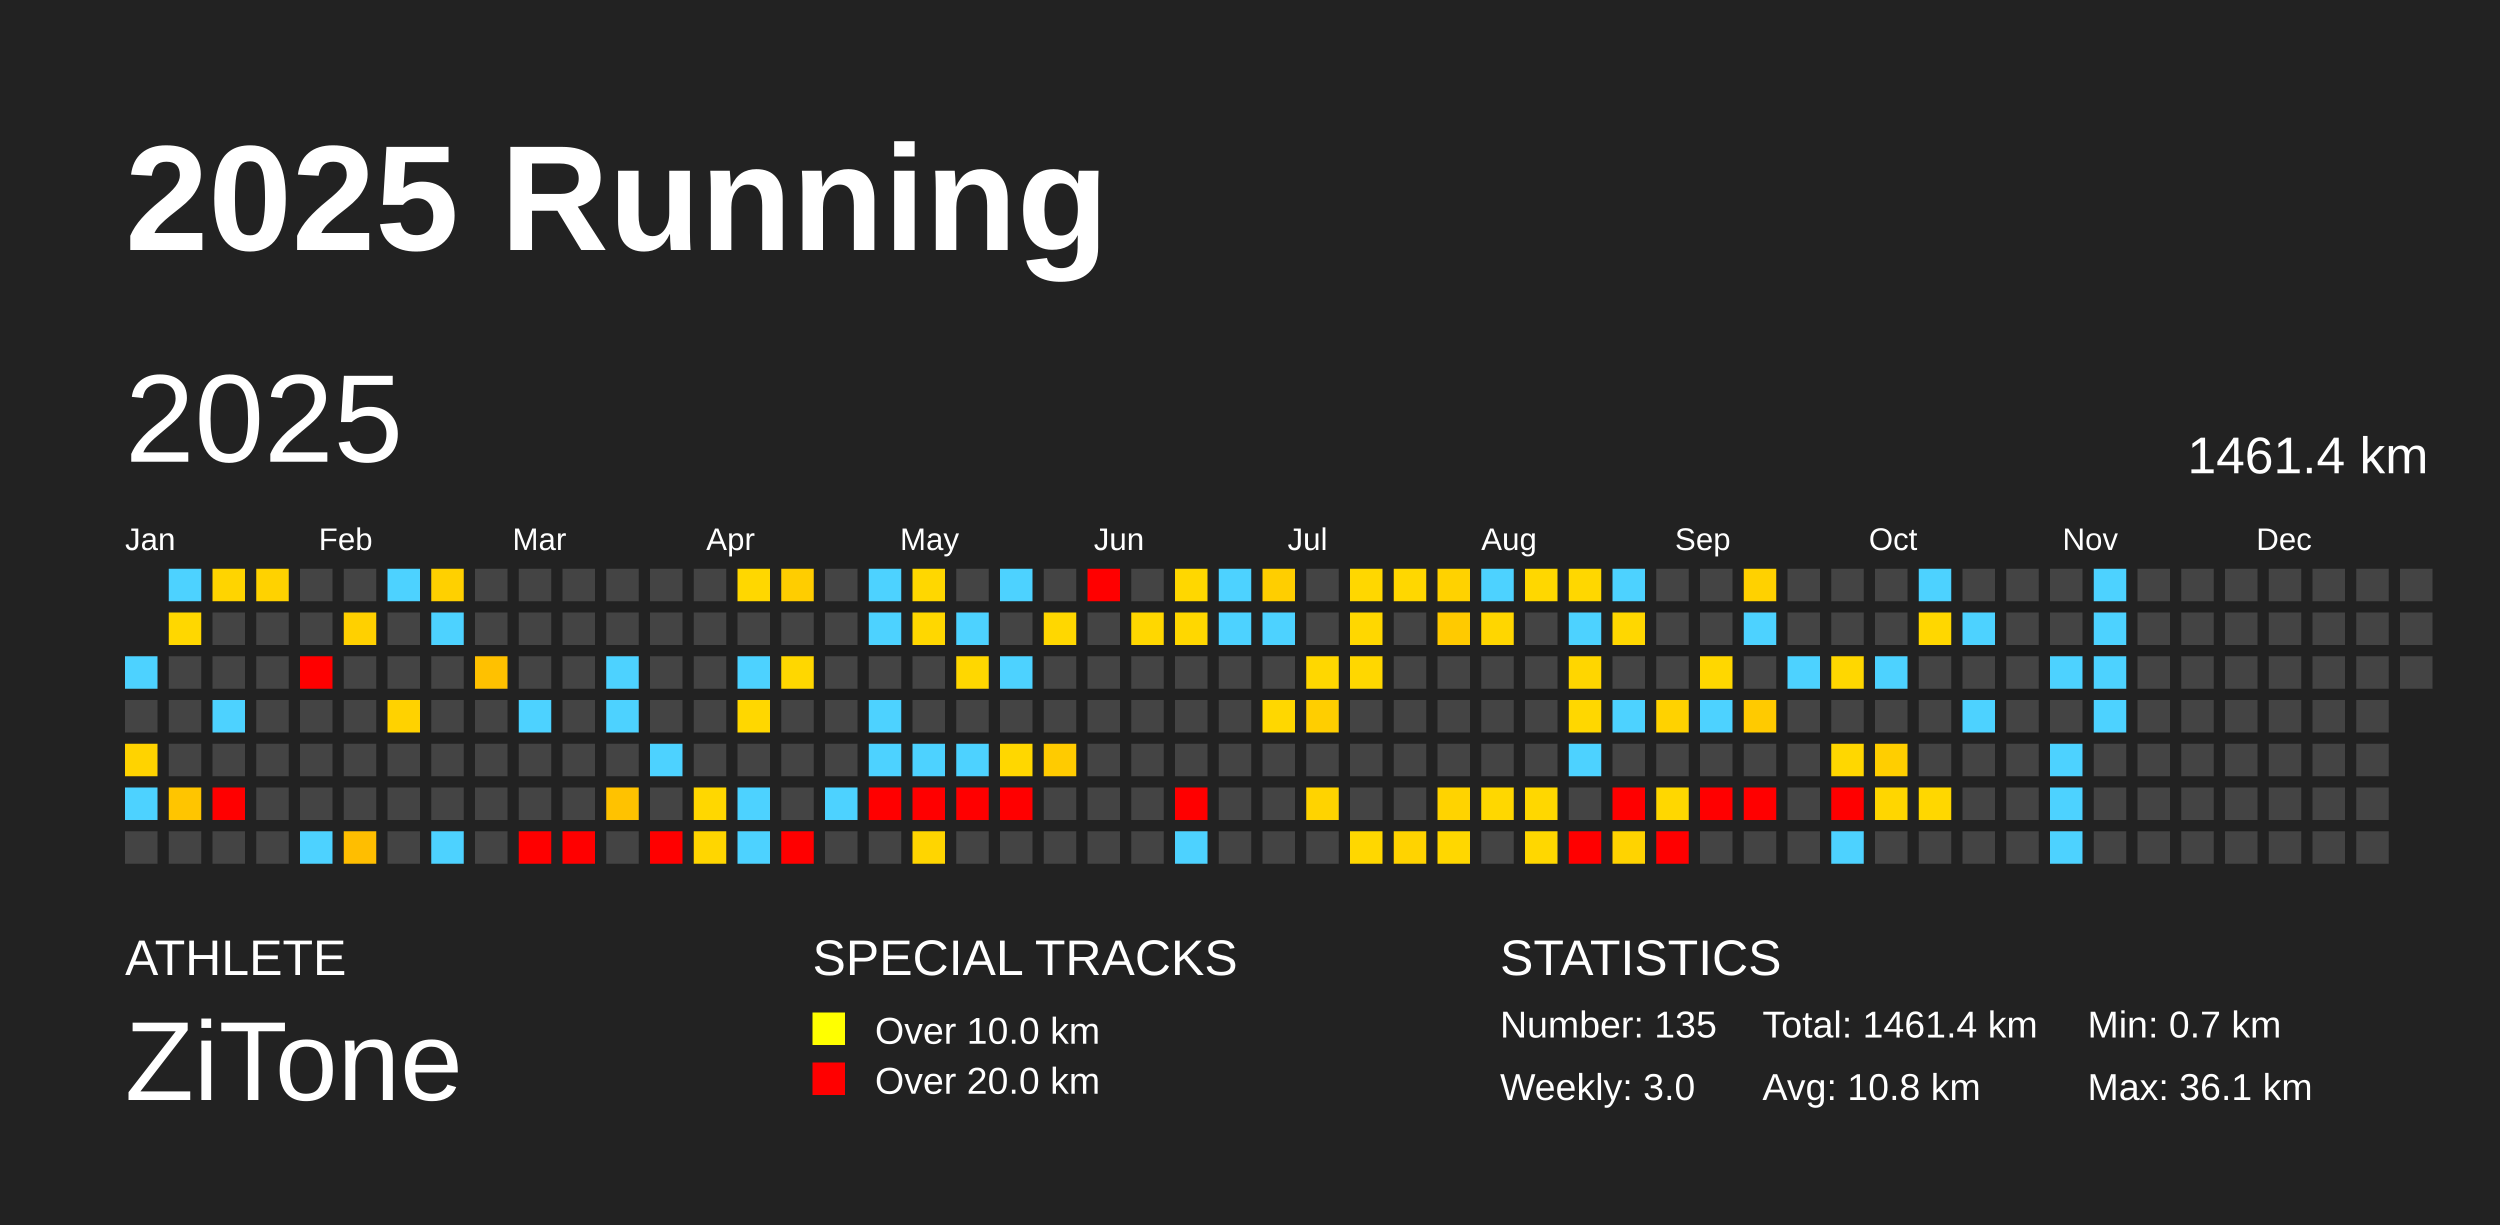
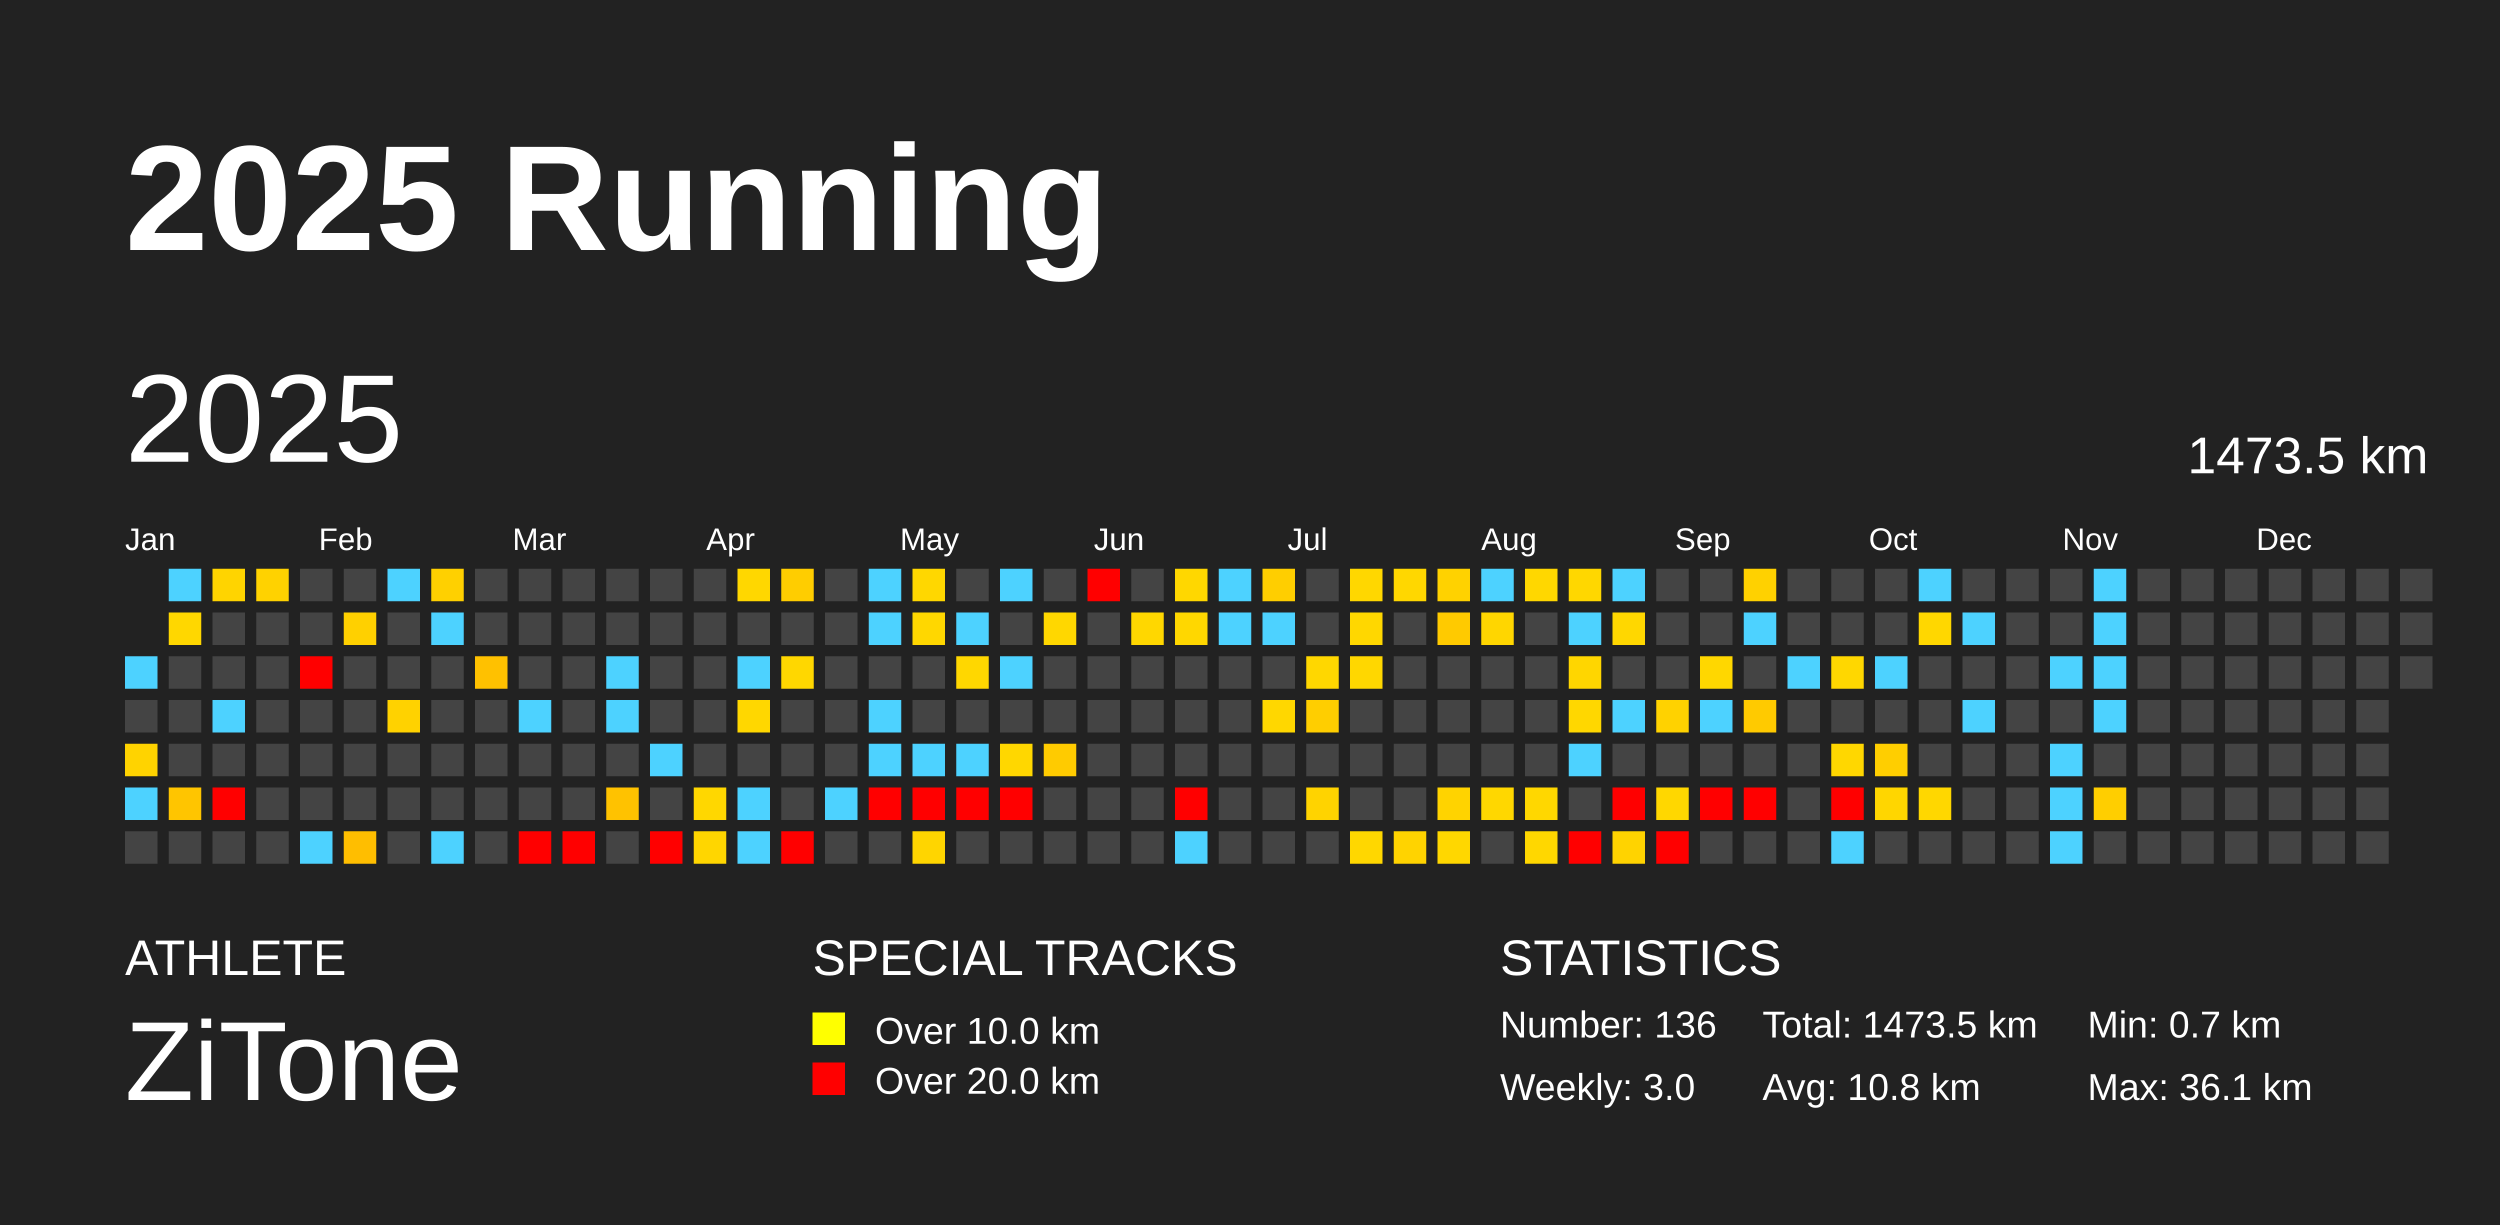
<svg xmlns="http://www.w3.org/2000/svg" baseProfile="full" height="98mm" version="1.1" viewBox="0,0,200,98" width="200mm">
  <defs />
  <rect fill="#222222" height="98" width="200" x="0" y="0" />
  <text fill="#FFFFFF" style="font-size:12px; font-family:Arial; font-weight:bold;" x="10" y="20">2025 Running</text>
  <text fill="#FFFFFF" style="font-size:4px; font-family:Arial" x="10" y="78">ATHLETE</text>
  <text fill="#FFFFFF" style="font-size:9px; font-family:Arial" x="10" y="88">ZiTone</text>
  <text fill="#FFFFFF" style="font-size:4px; font-family:Arial" x="65" y="78">SPECIAL TRACKS</text>
  <rect fill="yellow" height="2.6" width="2.6" x="65" y="81" />
  <text fill="#FFFFFF" style="font-size:3px; font-family:Arial" x="70" y="83.5">Over 10.0 km</text>
  <rect fill="red" height="2.6" width="2.6" x="65" y="85" />
  <text fill="#FFFFFF" style="font-size:3px; font-family:Arial" x="70" y="87.5">Over 20.0 km</text>
  <text fill="#FFFFFF" style="font-size:4px; font-family:Arial" x="120" y="78">STATISTICS</text>
-   <text fill="#FFFFFF" style="font-size:3px; font-family:Arial" x="120" y="83">Number: 135</text>
+   <text fill="#FFFFFF" style="font-size:3px; font-family:Arial" x="120" y="83">Number: 136</text>
  <text fill="#FFFFFF" style="font-size:3px; font-family:Arial" x="120" y="88">Weekly: 3.0</text>
-   <text fill="#FFFFFF" style="font-size:3px; font-family:Arial" x="141" y="83">Total: 1461.4 km</text>
+   <text fill="#FFFFFF" style="font-size:3px; font-family:Arial" x="141" y="83">Total: 1473.5 km</text>
  <text fill="#FFFFFF" style="font-size:3px; font-family:Arial" x="141" y="88">Avg: 10.8 km</text>
  <text fill="#FFFFFF" style="font-size:3px; font-family:Arial" x="167" y="83">Min: 0.7 km</text>
  <text fill="#FFFFFF" style="font-size:3px; font-family:Arial" x="167" y="88">Max: 36.1 km</text>
  <text dominant-baseline="hanging" fill="#FFFFFF" style="font-size:10.0px; font-family:Arial;" x="10" y="30">2025</text>
-   <text dominant-baseline="hanging" fill="#FFFFFF" style="font-size:4.125px; font-family:Arial;" x="175" y="35">1461.4 km</text>
+   <text dominant-baseline="hanging" fill="#FFFFFF" style="font-size:4.125px; font-family:Arial;" x="175" y="35">1473.5 km</text>
  <text fill="#FFFFFF" style="font-size:2.5px; font-family:Arial" x="10.0" y="44">Jan</text>
  <text fill="#FFFFFF" style="font-size:2.5px; font-family:Arial" x="25.5" y="44">Feb</text>
  <text fill="#FFFFFF" style="font-size:2.5px; font-family:Arial" x="41.0" y="44">Mar</text>
  <text fill="#FFFFFF" style="font-size:2.5px; font-family:Arial" x="56.5" y="44">Apr</text>
  <text fill="#FFFFFF" style="font-size:2.5px; font-family:Arial" x="72.0" y="44">May</text>
  <text fill="#FFFFFF" style="font-size:2.5px; font-family:Arial" x="87.5" y="44">Jun</text>
  <text fill="#FFFFFF" style="font-size:2.5px; font-family:Arial" x="103.0" y="44">Jul</text>
  <text fill="#FFFFFF" style="font-size:2.5px; font-family:Arial" x="118.5" y="44">Aug</text>
  <text fill="#FFFFFF" style="font-size:2.5px; font-family:Arial" x="134.0" y="44">Sep</text>
  <text fill="#FFFFFF" style="font-size:2.5px; font-family:Arial" x="149.5" y="44">Oct</text>
  <text fill="#FFFFFF" style="font-size:2.5px; font-family:Arial" x="165.0" y="44">Nov</text>
  <text fill="#FFFFFF" style="font-size:2.5px; font-family:Arial" x="180.5" y="44">Dec</text>
  <rect fill="#4dd2ff" height="2.6" width="2.6" x="10.0" y="52.5" />
  <rect fill="#444444" height="2.6" width="2.6" x="10.0" y="56.0" />
  <rect fill="#ffd300" height="2.6" width="2.6" x="10.0" y="59.5" />
  <rect fill="#4dd2ff" height="2.6" width="2.6" x="10.0" y="63.0" />
  <rect fill="#444444" height="2.6" width="2.6" x="10.0" y="66.5" />
  <rect fill="#4dd2ff" height="2.6" width="2.6" x="13.5" y="45.5" />
  <rect fill="#ffd700" height="2.6" width="2.6" x="13.5" y="49.0" />
  <rect fill="#444444" height="2.6" width="2.6" x="13.5" y="52.5" />
  <rect fill="#444444" height="2.6" width="2.6" x="13.5" y="56.0" />
  <rect fill="#444444" height="2.6" width="2.6" x="13.5" y="59.5" />
  <rect fill="#ffc500" height="2.6" width="2.6" x="13.5" y="63.0" />
  <rect fill="#444444" height="2.6" width="2.6" x="13.5" y="66.5" />
  <rect fill="#ffd400" height="2.6" width="2.6" x="17.0" y="45.5" />
  <rect fill="#444444" height="2.6" width="2.6" x="17.0" y="49.0" />
  <rect fill="#444444" height="2.6" width="2.6" x="17.0" y="52.5" />
  <rect fill="#4dd2ff" height="2.6" width="2.6" x="17.0" y="56.0" />
  <rect fill="#444444" height="2.6" width="2.6" x="17.0" y="59.5" />
  <rect fill="red" height="2.6" width="2.6" x="17.0" y="63.0" />
  <rect fill="#444444" height="2.6" width="2.6" x="17.0" y="66.5" />
  <rect fill="#ffd200" height="2.6" width="2.6" x="20.5" y="45.5" />
  <rect fill="#444444" height="2.6" width="2.6" x="20.5" y="49.0" />
  <rect fill="#444444" height="2.6" width="2.6" x="20.5" y="52.5" />
  <rect fill="#444444" height="2.6" width="2.6" x="20.5" y="56.0" />
  <rect fill="#444444" height="2.6" width="2.6" x="20.5" y="59.5" />
  <rect fill="#444444" height="2.6" width="2.6" x="20.5" y="63.0" />
  <rect fill="#444444" height="2.6" width="2.6" x="20.5" y="66.5" />
  <rect fill="#444444" height="2.6" width="2.6" x="24.0" y="45.5" />
  <rect fill="#444444" height="2.6" width="2.6" x="24.0" y="49.0" />
  <rect fill="red" height="2.6" width="2.6" x="24.0" y="52.5" />
  <rect fill="#444444" height="2.6" width="2.6" x="24.0" y="56.0" />
  <rect fill="#444444" height="2.6" width="2.6" x="24.0" y="59.5" />
  <rect fill="#444444" height="2.6" width="2.6" x="24.0" y="63.0" />
  <rect fill="#4dd2ff" height="2.6" width="2.6" x="24.0" y="66.5" />
  <rect fill="#444444" height="2.6" width="2.6" x="27.5" y="45.5" />
  <rect fill="#ffd000" height="2.6" width="2.6" x="27.5" y="49.0" />
  <rect fill="#444444" height="2.6" width="2.6" x="27.5" y="52.5" />
  <rect fill="#444444" height="2.6" width="2.6" x="27.5" y="56.0" />
  <rect fill="#444444" height="2.6" width="2.6" x="27.5" y="59.5" />
  <rect fill="#444444" height="2.6" width="2.6" x="27.5" y="63.0" />
  <rect fill="#ffbe00" height="2.6" width="2.6" x="27.5" y="66.5" />
  <rect fill="#4dd2ff" height="2.6" width="2.6" x="31.0" y="45.5" />
  <rect fill="#444444" height="2.6" width="2.6" x="31.0" y="49.0" />
  <rect fill="#444444" height="2.6" width="2.6" x="31.0" y="52.5" />
  <rect fill="#ffd200" height="2.6" width="2.6" x="31.0" y="56.0" />
  <rect fill="#444444" height="2.6" width="2.6" x="31.0" y="59.5" />
  <rect fill="#444444" height="2.6" width="2.6" x="31.0" y="63.0" />
  <rect fill="#444444" height="2.6" width="2.6" x="31.0" y="66.5" />
  <rect fill="#ffd000" height="2.6" width="2.6" x="34.5" y="45.5" />
  <rect fill="#4dd2ff" height="2.6" width="2.6" x="34.5" y="49.0" />
  <rect fill="#444444" height="2.6" width="2.6" x="34.5" y="52.5" />
  <rect fill="#444444" height="2.6" width="2.6" x="34.5" y="56.0" />
  <rect fill="#444444" height="2.6" width="2.6" x="34.5" y="59.5" />
  <rect fill="#444444" height="2.6" width="2.6" x="34.5" y="63.0" />
  <rect fill="#4dd2ff" height="2.6" width="2.6" x="34.5" y="66.5" />
  <rect fill="#444444" height="2.6" width="2.6" x="38.0" y="45.5" />
  <rect fill="#444444" height="2.6" width="2.6" x="38.0" y="49.0" />
  <rect fill="#ffc100" height="2.6" width="2.6" x="38.0" y="52.5" />
  <rect fill="#444444" height="2.6" width="2.6" x="38.0" y="56.0" />
  <rect fill="#444444" height="2.6" width="2.6" x="38.0" y="59.5" />
  <rect fill="#444444" height="2.6" width="2.6" x="38.0" y="63.0" />
  <rect fill="#444444" height="2.6" width="2.6" x="38.0" y="66.5" />
  <rect fill="#444444" height="2.6" width="2.6" x="41.5" y="45.5" />
  <rect fill="#444444" height="2.6" width="2.6" x="41.5" y="49.0" />
  <rect fill="#444444" height="2.6" width="2.6" x="41.5" y="52.5" />
  <rect fill="#4dd2ff" height="2.6" width="2.6" x="41.5" y="56.0" />
  <rect fill="#444444" height="2.6" width="2.6" x="41.5" y="59.5" />
  <rect fill="#444444" height="2.6" width="2.6" x="41.5" y="63.0" />
  <rect fill="red" height="2.6" width="2.6" x="41.5" y="66.5" />
  <rect fill="#444444" height="2.6" width="2.6" x="45.0" y="45.5" />
  <rect fill="#444444" height="2.6" width="2.6" x="45.0" y="49.0" />
  <rect fill="#444444" height="2.6" width="2.6" x="45.0" y="52.5" />
  <rect fill="#444444" height="2.6" width="2.6" x="45.0" y="56.0" />
  <rect fill="#444444" height="2.6" width="2.6" x="45.0" y="59.5" />
  <rect fill="#444444" height="2.6" width="2.6" x="45.0" y="63.0" />
  <rect fill="red" height="2.6" width="2.6" x="45.0" y="66.5" />
  <rect fill="#444444" height="2.6" width="2.6" x="48.5" y="45.5" />
  <rect fill="#444444" height="2.6" width="2.6" x="48.5" y="49.0" />
  <rect fill="#4dd2ff" height="2.6" width="2.6" x="48.5" y="52.5" />
  <rect fill="#4dd2ff" height="2.6" width="2.6" x="48.5" y="56.0" />
  <rect fill="#444444" height="2.6" width="2.6" x="48.5" y="59.5" />
  <rect fill="#ffc200" height="2.6" width="2.6" x="48.5" y="63.0" />
  <rect fill="#444444" height="2.6" width="2.6" x="48.5" y="66.5" />
  <rect fill="#444444" height="2.6" width="2.6" x="52.0" y="45.5" />
  <rect fill="#444444" height="2.6" width="2.6" x="52.0" y="49.0" />
  <rect fill="#444444" height="2.6" width="2.6" x="52.0" y="52.5" />
  <rect fill="#444444" height="2.6" width="2.6" x="52.0" y="56.0" />
  <rect fill="#4dd2ff" height="2.6" width="2.6" x="52.0" y="59.5" />
  <rect fill="#444444" height="2.6" width="2.6" x="52.0" y="63.0" />
  <rect fill="red" height="2.6" width="2.6" x="52.0" y="66.5" />
  <rect fill="#444444" height="2.6" width="2.6" x="55.5" y="45.5" />
  <rect fill="#444444" height="2.6" width="2.6" x="55.5" y="49.0" />
  <rect fill="#444444" height="2.6" width="2.6" x="55.5" y="52.5" />
  <rect fill="#444444" height="2.6" width="2.6" x="55.5" y="56.0" />
  <rect fill="#444444" height="2.6" width="2.6" x="55.5" y="59.5" />
  <rect fill="#ffd700" height="2.6" width="2.6" x="55.5" y="63.0" />
  <rect fill="#ffd600" height="2.6" width="2.6" x="55.5" y="66.5" />
  <rect fill="#ffd700" height="2.6" width="2.6" x="59.0" y="45.5" />
  <rect fill="#444444" height="2.6" width="2.6" x="59.0" y="49.0" />
  <rect fill="#4dd2ff" height="2.6" width="2.6" x="59.0" y="52.5" />
  <rect fill="#ffd700" height="2.6" width="2.6" x="59.0" y="56.0" />
  <rect fill="#444444" height="2.6" width="2.6" x="59.0" y="59.5" />
  <rect fill="#4dd2ff" height="2.6" width="2.6" x="59.0" y="63.0" />
  <rect fill="#4dd2ff" height="2.6" width="2.6" x="59.0" y="66.5" />
  <rect fill="#ffcd00" height="2.6" width="2.6" x="62.5" y="45.5" />
  <rect fill="#444444" height="2.6" width="2.6" x="62.5" y="49.0" />
  <rect fill="#ffd700" height="2.6" width="2.6" x="62.5" y="52.5" />
  <rect fill="#444444" height="2.6" width="2.6" x="62.5" y="56.0" />
  <rect fill="#444444" height="2.6" width="2.6" x="62.5" y="59.5" />
  <rect fill="#444444" height="2.6" width="2.6" x="62.5" y="63.0" />
  <rect fill="red" height="2.6" width="2.6" x="62.5" y="66.5" />
  <rect fill="#444444" height="2.6" width="2.6" x="66.0" y="45.5" />
  <rect fill="#444444" height="2.6" width="2.6" x="66.0" y="49.0" />
  <rect fill="#444444" height="2.6" width="2.6" x="66.0" y="52.5" />
  <rect fill="#444444" height="2.6" width="2.6" x="66.0" y="56.0" />
  <rect fill="#444444" height="2.6" width="2.6" x="66.0" y="59.5" />
  <rect fill="#4dd2ff" height="2.6" width="2.6" x="66.0" y="63.0" />
  <rect fill="#444444" height="2.6" width="2.6" x="66.0" y="66.5" />
  <rect fill="#4dd2ff" height="2.6" width="2.6" x="69.5" y="45.5" />
  <rect fill="#4dd2ff" height="2.6" width="2.6" x="69.5" y="49.0" />
  <rect fill="#444444" height="2.6" width="2.6" x="69.5" y="52.5" />
  <rect fill="#4dd2ff" height="2.6" width="2.6" x="69.5" y="56.0" />
  <rect fill="#4dd2ff" height="2.6" width="2.6" x="69.5" y="59.5" />
  <rect fill="red" height="2.6" width="2.6" x="69.5" y="63.0" />
  <rect fill="#444444" height="2.6" width="2.6" x="69.5" y="66.5" />
  <rect fill="#ffd700" height="2.6" width="2.6" x="73.0" y="45.5" />
  <rect fill="#ffd700" height="2.6" width="2.6" x="73.0" y="49.0" />
  <rect fill="#444444" height="2.6" width="2.6" x="73.0" y="52.5" />
  <rect fill="#444444" height="2.6" width="2.6" x="73.0" y="56.0" />
  <rect fill="#4dd2ff" height="2.6" width="2.6" x="73.0" y="59.5" />
  <rect fill="red" height="2.6" width="2.6" x="73.0" y="63.0" />
  <rect fill="#ffd500" height="2.6" width="2.6" x="73.0" y="66.5" />
  <rect fill="#444444" height="2.6" width="2.6" x="76.5" y="45.5" />
  <rect fill="#4dd2ff" height="2.6" width="2.6" x="76.5" y="49.0" />
  <rect fill="#ffd700" height="2.6" width="2.6" x="76.5" y="52.5" />
  <rect fill="#444444" height="2.6" width="2.6" x="76.5" y="56.0" />
  <rect fill="#4dd2ff" height="2.6" width="2.6" x="76.5" y="59.5" />
  <rect fill="red" height="2.6" width="2.6" x="76.5" y="63.0" />
  <rect fill="#444444" height="2.6" width="2.6" x="76.5" y="66.5" />
  <rect fill="#4dd2ff" height="2.6" width="2.6" x="80.0" y="45.5" />
  <rect fill="#444444" height="2.6" width="2.6" x="80.0" y="49.0" />
  <rect fill="#4dd2ff" height="2.6" width="2.6" x="80.0" y="52.5" />
  <rect fill="#444444" height="2.6" width="2.6" x="80.0" y="56.0" />
  <rect fill="#ffd700" height="2.6" width="2.6" x="80.0" y="59.5" />
  <rect fill="red" height="2.6" width="2.6" x="80.0" y="63.0" />
  <rect fill="#444444" height="2.6" width="2.6" x="80.0" y="66.5" />
  <rect fill="#444444" height="2.6" width="2.6" x="83.5" y="45.5" />
  <rect fill="#ffd700" height="2.6" width="2.6" x="83.5" y="49.0" />
  <rect fill="#444444" height="2.6" width="2.6" x="83.5" y="52.5" />
  <rect fill="#444444" height="2.6" width="2.6" x="83.5" y="56.0" />
  <rect fill="#ffcb00" height="2.6" width="2.6" x="83.5" y="59.5" />
  <rect fill="#444444" height="2.6" width="2.6" x="83.5" y="63.0" />
  <rect fill="#444444" height="2.6" width="2.6" x="83.5" y="66.5" />
  <rect fill="red" height="2.6" width="2.6" x="87.0" y="45.5" />
  <rect fill="#444444" height="2.6" width="2.6" x="87.0" y="49.0" />
  <rect fill="#444444" height="2.6" width="2.6" x="87.0" y="52.5" />
  <rect fill="#444444" height="2.6" width="2.6" x="87.0" y="56.0" />
  <rect fill="#444444" height="2.6" width="2.6" x="87.0" y="59.5" />
  <rect fill="#444444" height="2.6" width="2.6" x="87.0" y="63.0" />
  <rect fill="#444444" height="2.6" width="2.6" x="87.0" y="66.5" />
  <rect fill="#444444" height="2.6" width="2.6" x="90.5" y="45.5" />
  <rect fill="#ffd700" height="2.6" width="2.6" x="90.5" y="49.0" />
  <rect fill="#444444" height="2.6" width="2.6" x="90.5" y="52.5" />
  <rect fill="#444444" height="2.6" width="2.6" x="90.5" y="56.0" />
  <rect fill="#444444" height="2.6" width="2.6" x="90.5" y="59.5" />
  <rect fill="#444444" height="2.6" width="2.6" x="90.5" y="63.0" />
  <rect fill="#444444" height="2.6" width="2.6" x="90.5" y="66.5" />
  <rect fill="#ffd700" height="2.6" width="2.6" x="94.0" y="45.5" />
  <rect fill="#ffd700" height="2.6" width="2.6" x="94.0" y="49.0" />
  <rect fill="#444444" height="2.6" width="2.6" x="94.0" y="52.5" />
  <rect fill="#444444" height="2.6" width="2.6" x="94.0" y="56.0" />
  <rect fill="#444444" height="2.6" width="2.6" x="94.0" y="59.5" />
  <rect fill="red" height="2.6" width="2.6" x="94.0" y="63.0" />
  <rect fill="#4dd2ff" height="2.6" width="2.6" x="94.0" y="66.5" />
  <rect fill="#4dd2ff" height="2.6" width="2.6" x="97.5" y="45.5" />
  <rect fill="#4dd2ff" height="2.6" width="2.6" x="97.5" y="49.0" />
  <rect fill="#444444" height="2.6" width="2.6" x="97.5" y="52.5" />
  <rect fill="#444444" height="2.6" width="2.6" x="97.5" y="56.0" />
  <rect fill="#444444" height="2.6" width="2.6" x="97.5" y="59.5" />
  <rect fill="#444444" height="2.6" width="2.6" x="97.5" y="63.0" />
  <rect fill="#444444" height="2.6" width="2.6" x="97.5" y="66.5" />
  <rect fill="#ffce00" height="2.6" width="2.6" x="101.0" y="45.5" />
  <rect fill="#4dd2ff" height="2.6" width="2.6" x="101.0" y="49.0" />
  <rect fill="#444444" height="2.6" width="2.6" x="101.0" y="52.5" />
  <rect fill="#ffd700" height="2.6" width="2.6" x="101.0" y="56.0" />
  <rect fill="#444444" height="2.6" width="2.6" x="101.0" y="59.5" />
  <rect fill="#444444" height="2.6" width="2.6" x="101.0" y="63.0" />
  <rect fill="#444444" height="2.6" width="2.6" x="101.0" y="66.5" />
  <rect fill="#444444" height="2.6" width="2.6" x="104.5" y="45.5" />
  <rect fill="#444444" height="2.6" width="2.6" x="104.5" y="49.0" />
  <rect fill="#ffd700" height="2.6" width="2.6" x="104.5" y="52.5" />
  <rect fill="#ffce00" height="2.6" width="2.6" x="104.5" y="56.0" />
  <rect fill="#444444" height="2.6" width="2.6" x="104.5" y="59.5" />
  <rect fill="#ffd300" height="2.6" width="2.6" x="104.5" y="63.0" />
  <rect fill="#444444" height="2.6" width="2.6" x="104.5" y="66.5" />
  <rect fill="#ffd700" height="2.6" width="2.6" x="108.0" y="45.5" />
  <rect fill="#ffd700" height="2.6" width="2.6" x="108.0" y="49.0" />
  <rect fill="#ffd700" height="2.6" width="2.6" x="108.0" y="52.5" />
  <rect fill="#444444" height="2.6" width="2.6" x="108.0" y="56.0" />
  <rect fill="#444444" height="2.6" width="2.6" x="108.0" y="59.5" />
  <rect fill="#444444" height="2.6" width="2.6" x="108.0" y="63.0" />
  <rect fill="#ffd700" height="2.6" width="2.6" x="108.0" y="66.5" />
  <rect fill="#ffd700" height="2.6" width="2.6" x="111.5" y="45.5" />
  <rect fill="#444444" height="2.6" width="2.6" x="111.5" y="49.0" />
  <rect fill="#444444" height="2.6" width="2.6" x="111.5" y="52.5" />
  <rect fill="#444444" height="2.6" width="2.6" x="111.5" y="56.0" />
  <rect fill="#444444" height="2.6" width="2.6" x="111.5" y="59.5" />
  <rect fill="#444444" height="2.6" width="2.6" x="111.5" y="63.0" />
  <rect fill="#ffd300" height="2.6" width="2.6" x="111.5" y="66.5" />
  <rect fill="#ffd200" height="2.6" width="2.6" x="115.0" y="45.5" />
  <rect fill="#ffca00" height="2.6" width="2.6" x="115.0" y="49.0" />
  <rect fill="#444444" height="2.6" width="2.6" x="115.0" y="52.5" />
  <rect fill="#444444" height="2.6" width="2.6" x="115.0" y="56.0" />
  <rect fill="#444444" height="2.6" width="2.6" x="115.0" y="59.5" />
  <rect fill="#ffd300" height="2.6" width="2.6" x="115.0" y="63.0" />
  <rect fill="#ffd700" height="2.6" width="2.6" x="115.0" y="66.5" />
  <rect fill="#4dd2ff" height="2.6" width="2.6" x="118.5" y="45.5" />
  <rect fill="#ffd600" height="2.6" width="2.6" x="118.5" y="49.0" />
  <rect fill="#444444" height="2.6" width="2.6" x="118.5" y="52.5" />
  <rect fill="#444444" height="2.6" width="2.6" x="118.5" y="56.0" />
  <rect fill="#444444" height="2.6" width="2.6" x="118.5" y="59.5" />
  <rect fill="#ffd700" height="2.6" width="2.6" x="118.5" y="63.0" />
  <rect fill="#444444" height="2.6" width="2.6" x="118.5" y="66.5" />
  <rect fill="#ffd700" height="2.6" width="2.6" x="122.0" y="45.5" />
  <rect fill="#444444" height="2.6" width="2.6" x="122.0" y="49.0" />
  <rect fill="#444444" height="2.6" width="2.6" x="122.0" y="52.5" />
  <rect fill="#444444" height="2.6" width="2.6" x="122.0" y="56.0" />
  <rect fill="#444444" height="2.6" width="2.6" x="122.0" y="59.5" />
  <rect fill="#ffd700" height="2.6" width="2.6" x="122.0" y="63.0" />
  <rect fill="#ffd700" height="2.6" width="2.6" x="122.0" y="66.5" />
  <rect fill="#ffd700" height="2.6" width="2.6" x="125.5" y="45.5" />
  <rect fill="#4dd2ff" height="2.6" width="2.6" x="125.5" y="49.0" />
  <rect fill="#ffd600" height="2.6" width="2.6" x="125.5" y="52.5" />
  <rect fill="#ffd700" height="2.6" width="2.6" x="125.5" y="56.0" />
  <rect fill="#4dd2ff" height="2.6" width="2.6" x="125.5" y="59.5" />
  <rect fill="#444444" height="2.6" width="2.6" x="125.5" y="63.0" />
  <rect fill="red" height="2.6" width="2.6" x="125.5" y="66.5" />
  <rect fill="#4dd2ff" height="2.6" width="2.6" x="129.0" y="45.5" />
  <rect fill="#ffd700" height="2.6" width="2.6" x="129.0" y="49.0" />
  <rect fill="#444444" height="2.6" width="2.6" x="129.0" y="52.5" />
  <rect fill="#4dd2ff" height="2.6" width="2.6" x="129.0" y="56.0" />
  <rect fill="#444444" height="2.6" width="2.6" x="129.0" y="59.5" />
  <rect fill="red" height="2.6" width="2.6" x="129.0" y="63.0" />
  <rect fill="#ffd300" height="2.6" width="2.6" x="129.0" y="66.5" />
  <rect fill="#444444" height="2.6" width="2.6" x="132.5" y="45.5" />
  <rect fill="#444444" height="2.6" width="2.6" x="132.5" y="49.0" />
  <rect fill="#444444" height="2.6" width="2.6" x="132.5" y="52.5" />
  <rect fill="#ffd200" height="2.6" width="2.6" x="132.5" y="56.0" />
  <rect fill="#444444" height="2.6" width="2.6" x="132.5" y="59.5" />
  <rect fill="#ffd700" height="2.6" width="2.6" x="132.5" y="63.0" />
  <rect fill="red" height="2.6" width="2.6" x="132.5" y="66.5" />
  <rect fill="#444444" height="2.6" width="2.6" x="136.0" y="45.5" />
  <rect fill="#444444" height="2.6" width="2.6" x="136.0" y="49.0" />
  <rect fill="#ffd700" height="2.6" width="2.6" x="136.0" y="52.5" />
  <rect fill="#4dd2ff" height="2.6" width="2.6" x="136.0" y="56.0" />
  <rect fill="#444444" height="2.6" width="2.6" x="136.0" y="59.5" />
  <rect fill="red" height="2.6" width="2.6" x="136.0" y="63.0" />
  <rect fill="#444444" height="2.6" width="2.6" x="136.0" y="66.5" />
  <rect fill="#ffd100" height="2.6" width="2.6" x="139.5" y="45.5" />
  <rect fill="#4dd2ff" height="2.6" width="2.6" x="139.5" y="49.0" />
  <rect fill="#444444" height="2.6" width="2.6" x="139.5" y="52.5" />
  <rect fill="#ffca00" height="2.6" width="2.6" x="139.5" y="56.0" />
  <rect fill="#444444" height="2.6" width="2.6" x="139.5" y="59.5" />
  <rect fill="red" height="2.6" width="2.6" x="139.5" y="63.0" />
  <rect fill="#444444" height="2.6" width="2.6" x="139.5" y="66.5" />
  <rect fill="#444444" height="2.6" width="2.6" x="143.0" y="45.5" />
  <rect fill="#444444" height="2.6" width="2.6" x="143.0" y="49.0" />
  <rect fill="#4dd2ff" height="2.6" width="2.6" x="143.0" y="52.5" />
  <rect fill="#444444" height="2.6" width="2.6" x="143.0" y="56.0" />
  <rect fill="#444444" height="2.6" width="2.6" x="143.0" y="59.5" />
  <rect fill="#444444" height="2.6" width="2.6" x="143.0" y="63.0" />
  <rect fill="#444444" height="2.6" width="2.6" x="143.0" y="66.5" />
  <rect fill="#444444" height="2.6" width="2.6" x="146.5" y="45.5" />
  <rect fill="#444444" height="2.6" width="2.6" x="146.5" y="49.0" />
  <rect fill="#ffd700" height="2.6" width="2.6" x="146.5" y="52.5" />
  <rect fill="#444444" height="2.6" width="2.6" x="146.5" y="56.0" />
  <rect fill="#ffd700" height="2.6" width="2.6" x="146.5" y="59.5" />
  <rect fill="red" height="2.6" width="2.6" x="146.5" y="63.0" />
  <rect fill="#4dd2ff" height="2.6" width="2.6" x="146.5" y="66.5" />
  <rect fill="#444444" height="2.6" width="2.6" x="150.0" y="45.5" />
  <rect fill="#444444" height="2.6" width="2.6" x="150.0" y="49.0" />
  <rect fill="#4dd2ff" height="2.6" width="2.6" x="150.0" y="52.5" />
  <rect fill="#444444" height="2.6" width="2.6" x="150.0" y="56.0" />
  <rect fill="#ffce00" height="2.6" width="2.6" x="150.0" y="59.5" />
  <rect fill="#ffd600" height="2.6" width="2.6" x="150.0" y="63.0" />
  <rect fill="#444444" height="2.6" width="2.6" x="150.0" y="66.5" />
  <rect fill="#4dd2ff" height="2.6" width="2.6" x="153.5" y="45.5" />
  <rect fill="#ffd700" height="2.6" width="2.6" x="153.5" y="49.0" />
  <rect fill="#444444" height="2.6" width="2.6" x="153.5" y="52.5" />
  <rect fill="#444444" height="2.6" width="2.6" x="153.5" y="56.0" />
  <rect fill="#444444" height="2.6" width="2.6" x="153.5" y="59.5" />
  <rect fill="#ffd700" height="2.6" width="2.6" x="153.5" y="63.0" />
  <rect fill="#444444" height="2.6" width="2.6" x="153.5" y="66.5" />
  <rect fill="#444444" height="2.6" width="2.6" x="157.0" y="45.5" />
  <rect fill="#4dd2ff" height="2.6" width="2.6" x="157.0" y="49.0" />
  <rect fill="#444444" height="2.6" width="2.6" x="157.0" y="52.5" />
  <rect fill="#4dd2ff" height="2.6" width="2.6" x="157.0" y="56.0" />
  <rect fill="#444444" height="2.6" width="2.6" x="157.0" y="59.5" />
  <rect fill="#444444" height="2.6" width="2.6" x="157.0" y="63.0" />
  <rect fill="#444444" height="2.6" width="2.6" x="157.0" y="66.5" />
  <rect fill="#444444" height="2.6" width="2.6" x="160.5" y="45.5" />
  <rect fill="#444444" height="2.6" width="2.6" x="160.5" y="49.0" />
  <rect fill="#444444" height="2.6" width="2.6" x="160.5" y="52.5" />
  <rect fill="#444444" height="2.6" width="2.6" x="160.5" y="56.0" />
  <rect fill="#444444" height="2.6" width="2.6" x="160.5" y="59.5" />
  <rect fill="#444444" height="2.6" width="2.6" x="160.5" y="63.0" />
  <rect fill="#444444" height="2.6" width="2.6" x="160.5" y="66.5" />
  <rect fill="#444444" height="2.6" width="2.6" x="164.0" y="45.5" />
  <rect fill="#444444" height="2.6" width="2.6" x="164.0" y="49.0" />
  <rect fill="#4dd2ff" height="2.6" width="2.6" x="164.0" y="52.5" />
  <rect fill="#444444" height="2.6" width="2.6" x="164.0" y="56.0" />
  <rect fill="#4dd2ff" height="2.6" width="2.6" x="164.0" y="59.5" />
  <rect fill="#4dd2ff" height="2.6" width="2.6" x="164.0" y="63.0" />
  <rect fill="#4dd2ff" height="2.6" width="2.6" x="164.0" y="66.5" />
  <rect fill="#4dd2ff" height="2.6" width="2.6" x="167.5" y="45.5" />
  <rect fill="#4dd2ff" height="2.6" width="2.6" x="167.5" y="49.0" />
  <rect fill="#4dd2ff" height="2.6" width="2.6" x="167.5" y="52.5" />
  <rect fill="#4dd2ff" height="2.6" width="2.6" x="167.5" y="56.0" />
  <rect fill="#444444" height="2.6" width="2.6" x="167.5" y="59.5" />
-   <rect fill="#444444" height="2.6" width="2.6" x="167.5" y="63.0" />
+   <rect fill="#ffce00" height="2.6" width="2.6" x="167.5" y="63.0" />
  <rect fill="#444444" height="2.6" width="2.6" x="167.5" y="66.5" />
  <rect fill="#444444" height="2.6" width="2.6" x="171.0" y="45.5" />
  <rect fill="#444444" height="2.6" width="2.6" x="171.0" y="49.0" />
  <rect fill="#444444" height="2.6" width="2.6" x="171.0" y="52.5" />
  <rect fill="#444444" height="2.6" width="2.6" x="171.0" y="56.0" />
  <rect fill="#444444" height="2.6" width="2.6" x="171.0" y="59.5" />
  <rect fill="#444444" height="2.6" width="2.6" x="171.0" y="63.0" />
  <rect fill="#444444" height="2.6" width="2.6" x="171.0" y="66.5" />
  <rect fill="#444444" height="2.6" width="2.6" x="174.5" y="45.5" />
  <rect fill="#444444" height="2.6" width="2.6" x="174.5" y="49.0" />
  <rect fill="#444444" height="2.6" width="2.6" x="174.5" y="52.5" />
  <rect fill="#444444" height="2.6" width="2.6" x="174.5" y="56.0" />
  <rect fill="#444444" height="2.6" width="2.6" x="174.5" y="59.5" />
  <rect fill="#444444" height="2.6" width="2.6" x="174.5" y="63.0" />
  <rect fill="#444444" height="2.6" width="2.6" x="174.5" y="66.5" />
  <rect fill="#444444" height="2.6" width="2.6" x="178.0" y="45.5" />
  <rect fill="#444444" height="2.6" width="2.6" x="178.0" y="49.0" />
  <rect fill="#444444" height="2.6" width="2.6" x="178.0" y="52.5" />
  <rect fill="#444444" height="2.6" width="2.6" x="178.0" y="56.0" />
  <rect fill="#444444" height="2.6" width="2.6" x="178.0" y="59.5" />
  <rect fill="#444444" height="2.6" width="2.6" x="178.0" y="63.0" />
  <rect fill="#444444" height="2.6" width="2.6" x="178.0" y="66.5" />
  <rect fill="#444444" height="2.6" width="2.6" x="181.5" y="45.5" />
  <rect fill="#444444" height="2.6" width="2.6" x="181.5" y="49.0" />
  <rect fill="#444444" height="2.6" width="2.6" x="181.5" y="52.5" />
  <rect fill="#444444" height="2.6" width="2.6" x="181.5" y="56.0" />
  <rect fill="#444444" height="2.6" width="2.6" x="181.5" y="59.5" />
  <rect fill="#444444" height="2.6" width="2.6" x="181.5" y="63.0" />
  <rect fill="#444444" height="2.6" width="2.6" x="181.5" y="66.5" />
  <rect fill="#444444" height="2.6" width="2.6" x="185.0" y="45.5" />
  <rect fill="#444444" height="2.6" width="2.6" x="185.0" y="49.0" />
  <rect fill="#444444" height="2.6" width="2.6" x="185.0" y="52.5" />
  <rect fill="#444444" height="2.6" width="2.6" x="185.0" y="56.0" />
  <rect fill="#444444" height="2.6" width="2.6" x="185.0" y="59.5" />
  <rect fill="#444444" height="2.6" width="2.6" x="185.0" y="63.0" />
  <rect fill="#444444" height="2.6" width="2.6" x="185.0" y="66.5" />
  <rect fill="#444444" height="2.6" width="2.6" x="188.5" y="45.5" />
  <rect fill="#444444" height="2.6" width="2.6" x="188.5" y="49.0" />
  <rect fill="#444444" height="2.6" width="2.6" x="188.5" y="52.5" />
  <rect fill="#444444" height="2.6" width="2.6" x="188.5" y="56.0" />
  <rect fill="#444444" height="2.6" width="2.6" x="188.5" y="59.5" />
  <rect fill="#444444" height="2.6" width="2.6" x="188.5" y="63.0" />
  <rect fill="#444444" height="2.6" width="2.6" x="188.5" y="66.5" />
  <rect fill="#444444" height="2.6" width="2.6" x="192.0" y="45.5" />
  <rect fill="#444444" height="2.6" width="2.6" x="192.0" y="49.0" />
  <rect fill="#444444" height="2.6" width="2.6" x="192.0" y="52.5" />
</svg>
